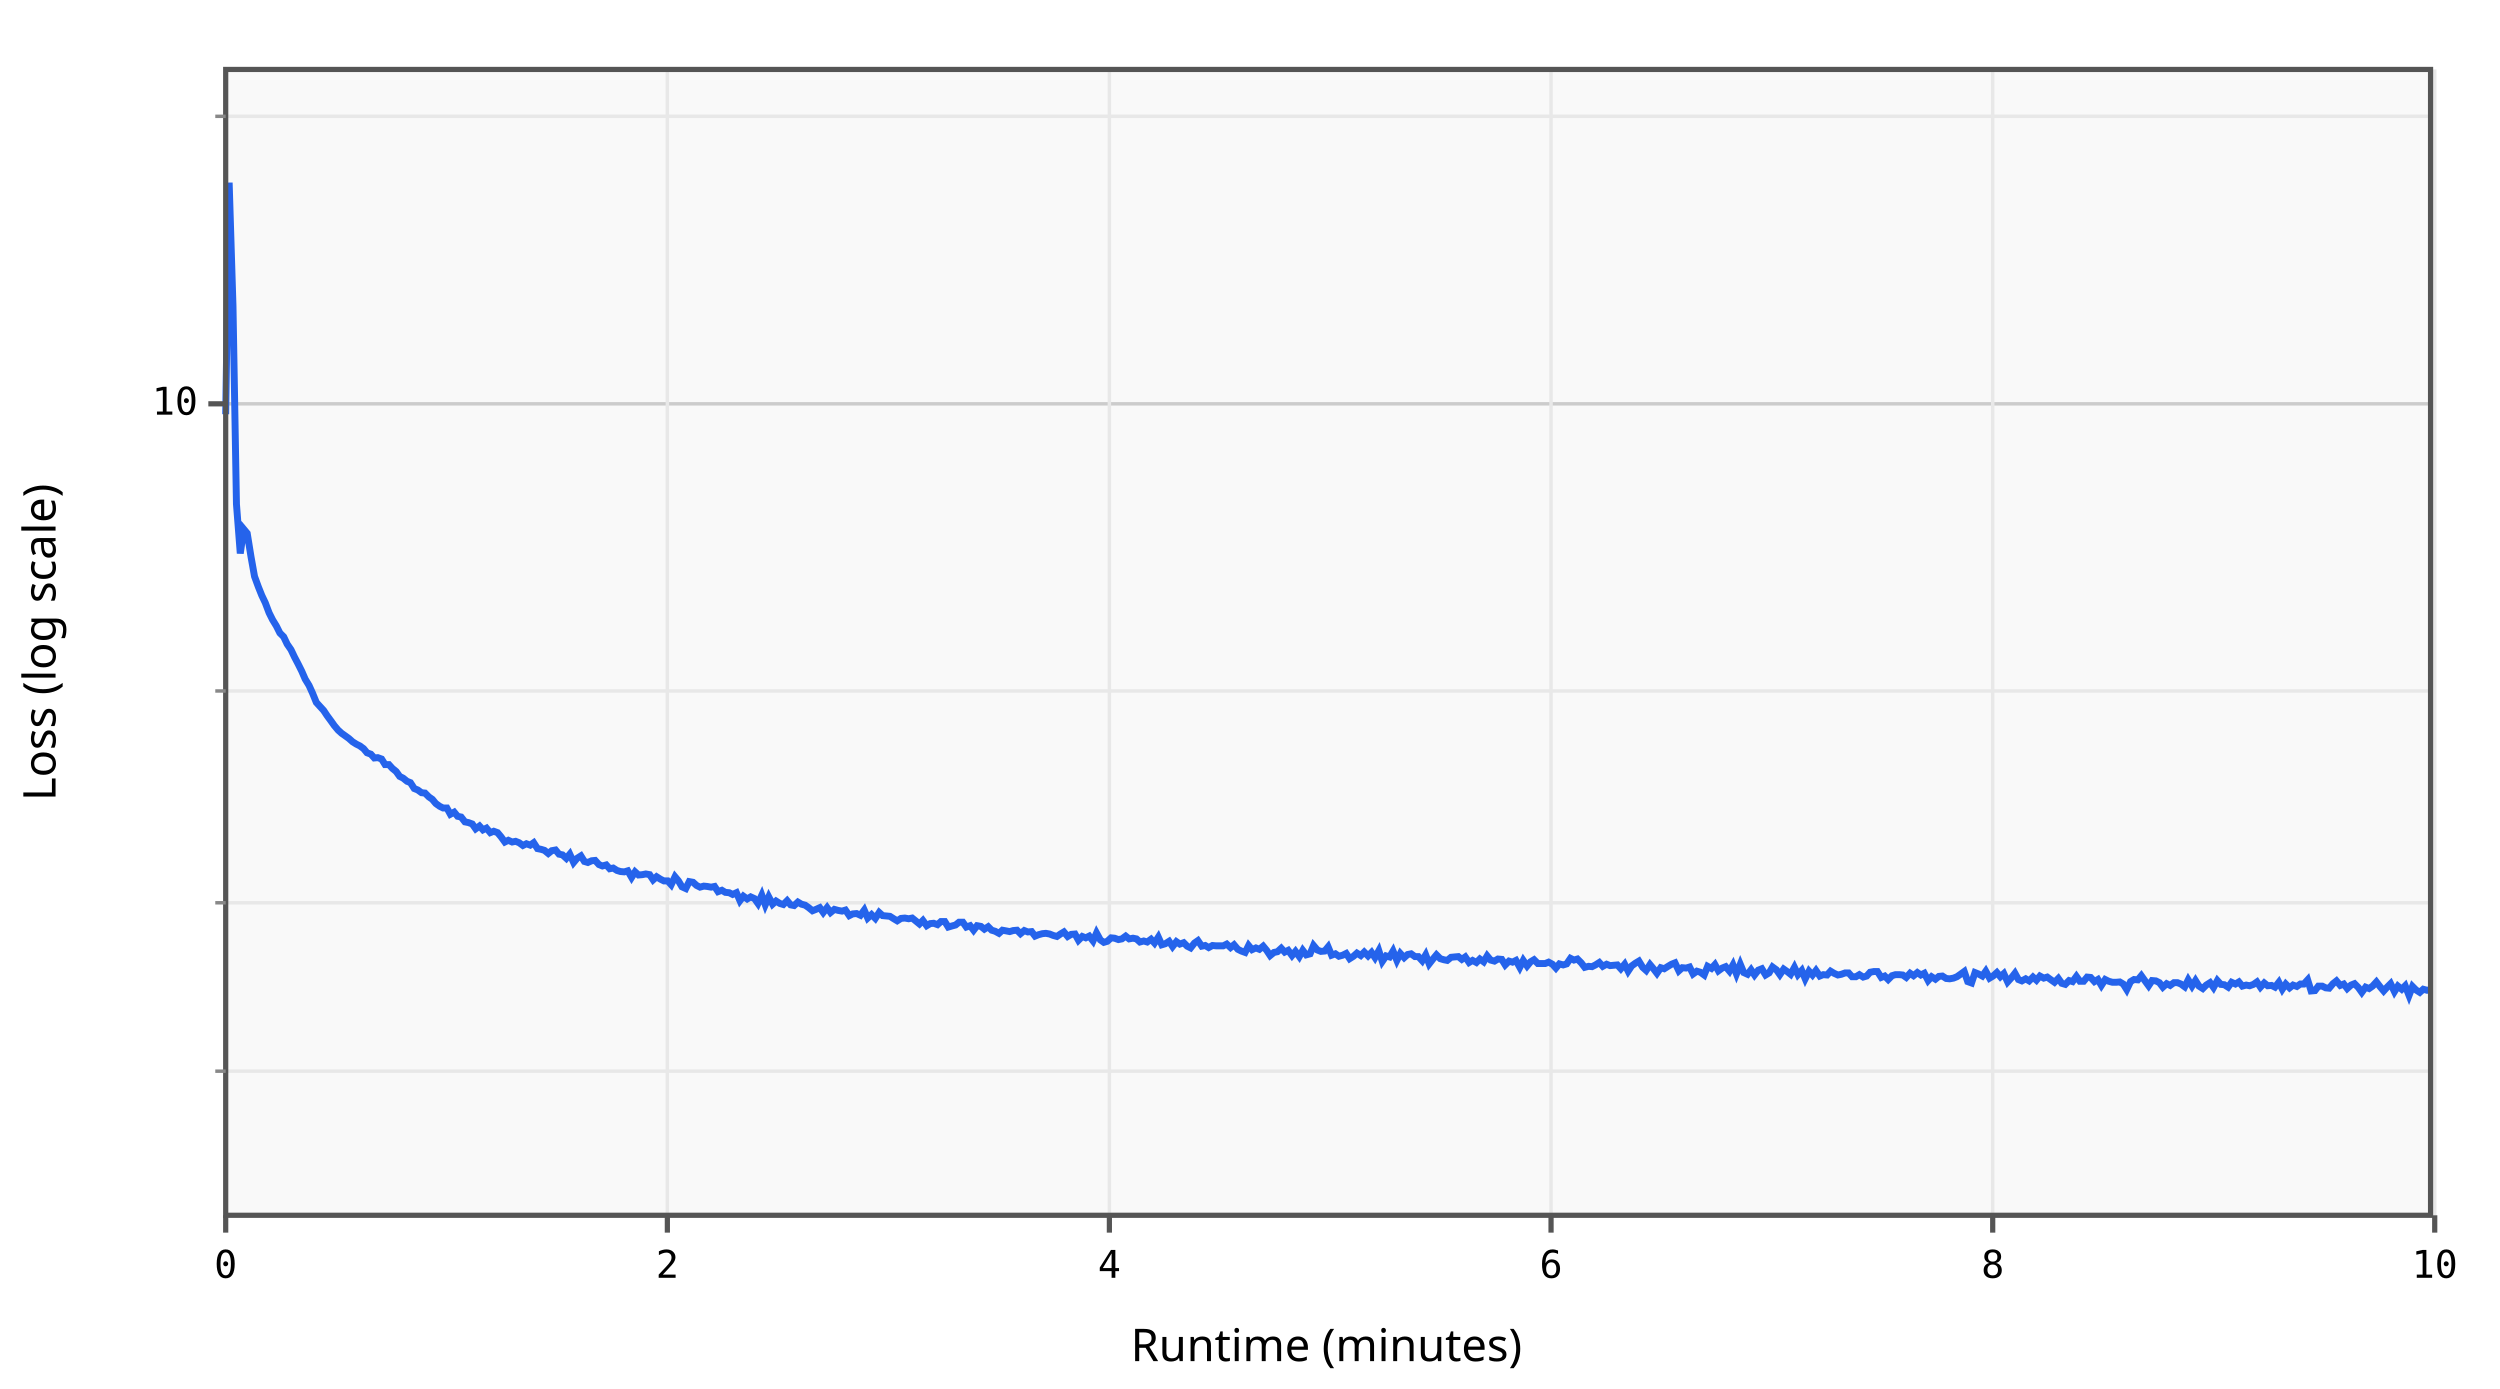
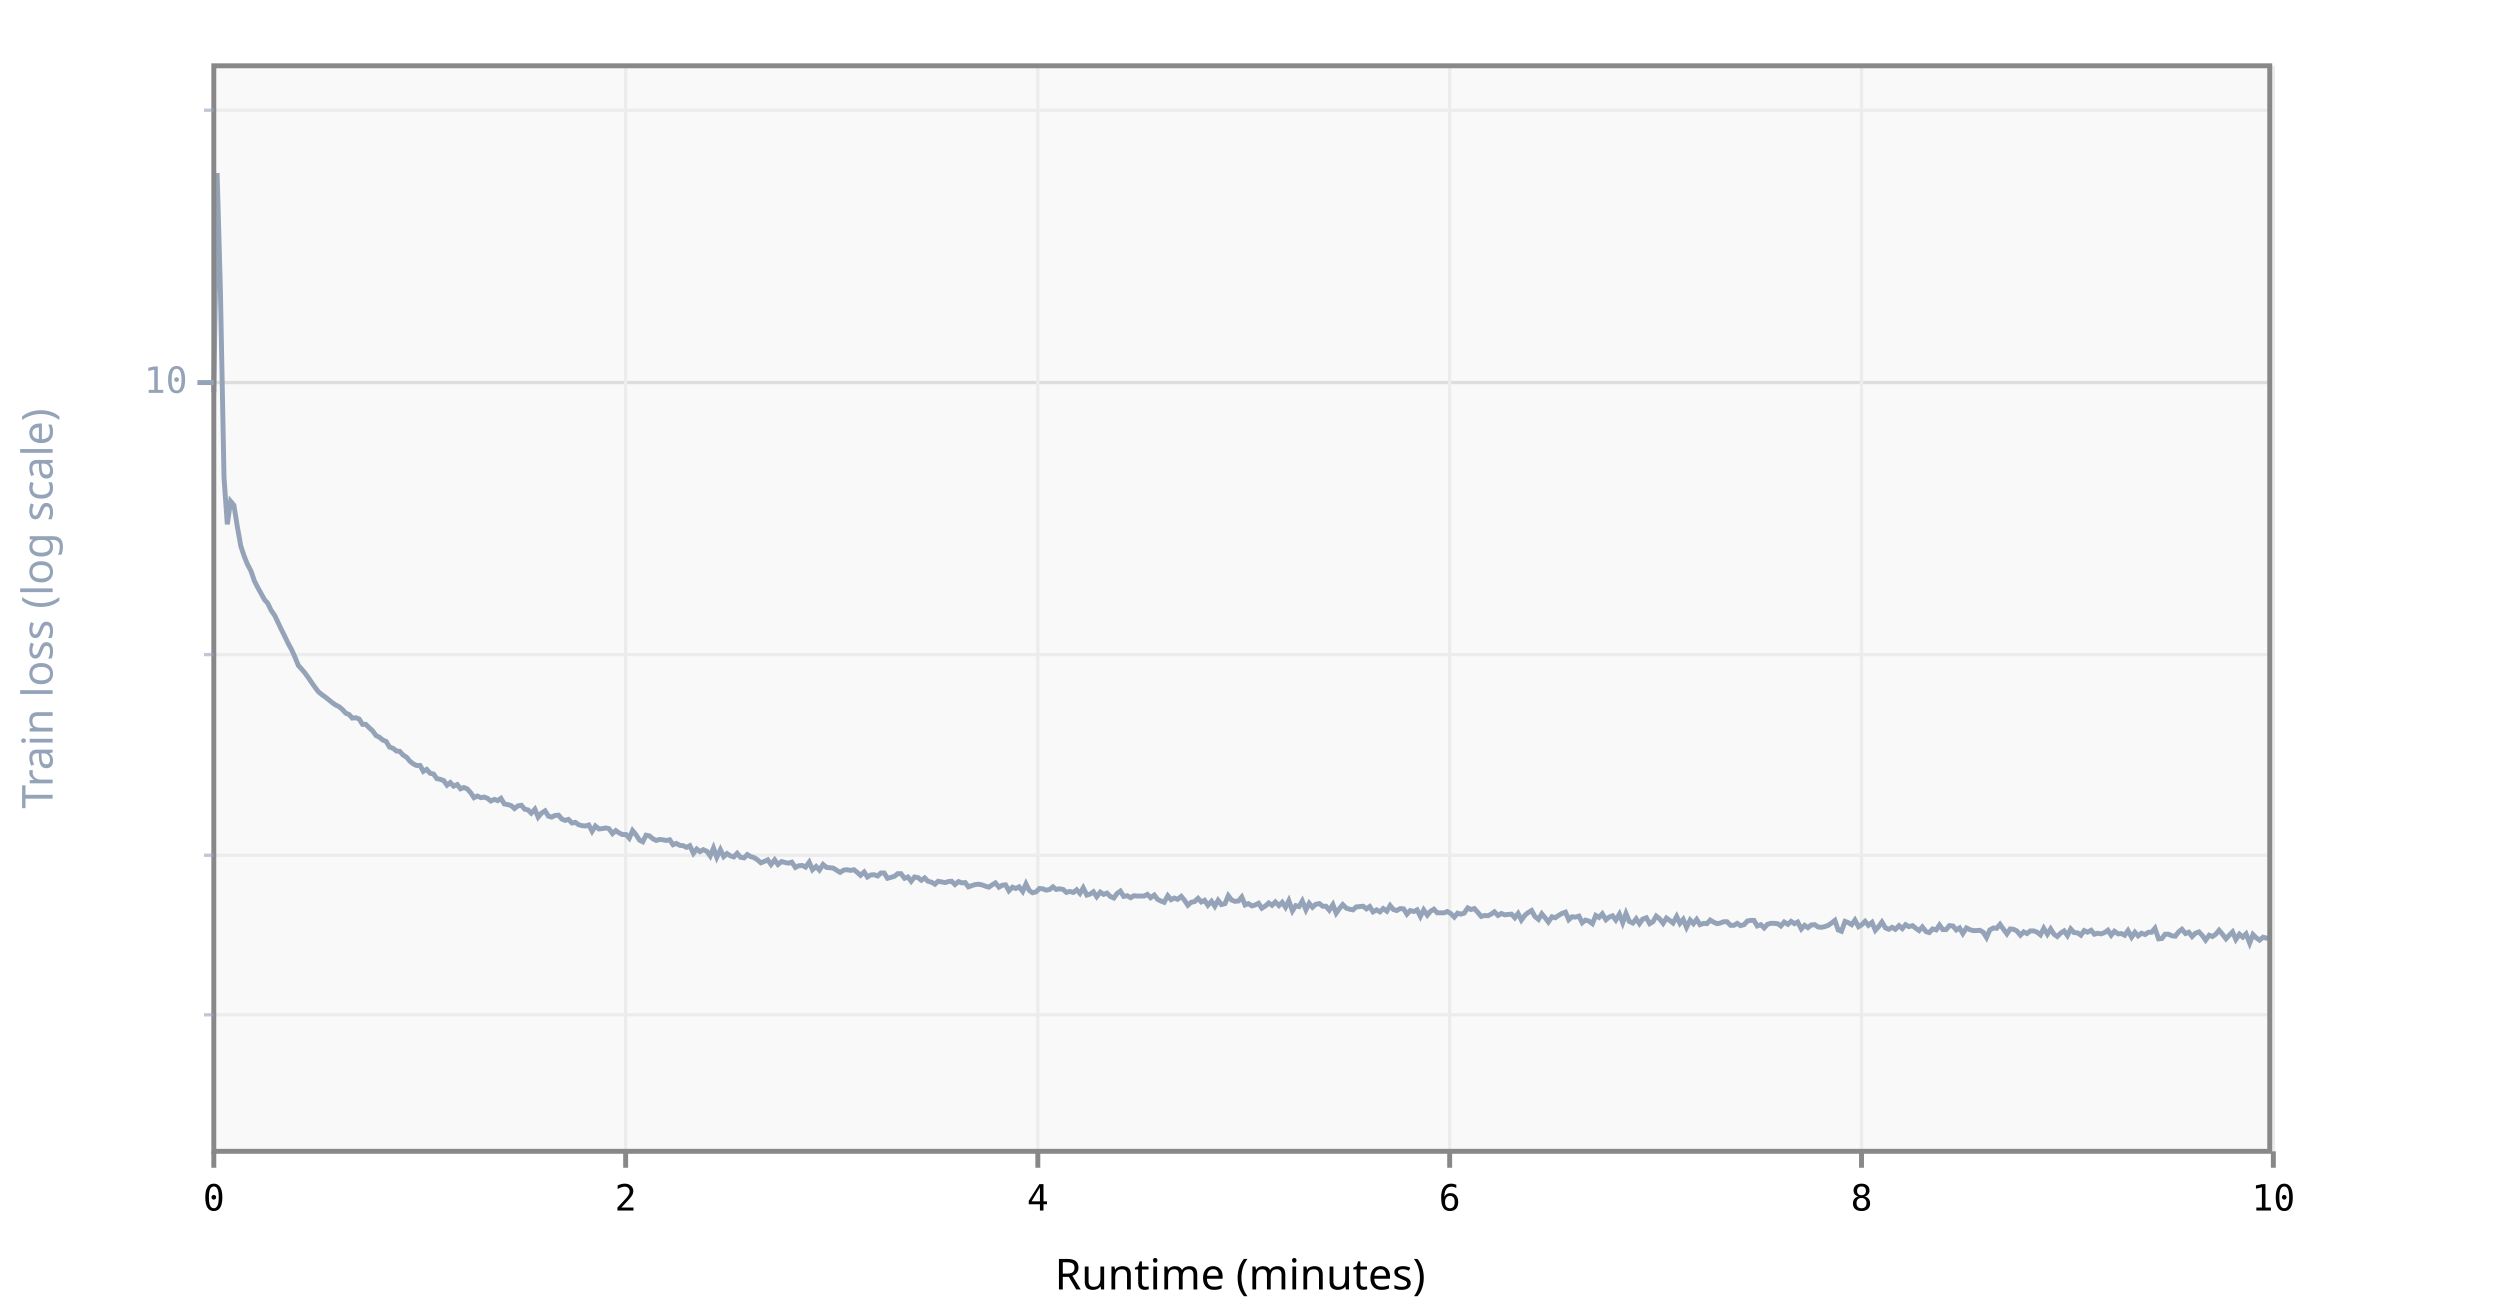
- <svg xmlns="http://www.w3.org/2000/svg" viewBox="0 0 720 400" width="720" height="400" style="background:white">
-   <rect x="65" y="20" width="635" height="330" fill="#f9f9f9" />
-   <line x1="65" y1="308.5" x2="700" y2="308.5" stroke="#e8e8e8" stroke-width="1" />
-   <line x1="65" y1="260.0" x2="700" y2="260.0" stroke="#e8e8e8" stroke-width="1" />
-   <line x1="65" y1="199.0" x2="700" y2="199.0" stroke="#e8e8e8" stroke-width="1" />
-   <line x1="65" y1="116.3" x2="700" y2="116.3" stroke="#ccc" stroke-width="1" />
-   <line x1="65" y1="33.5" x2="700" y2="33.5" stroke="#e8e8e8" stroke-width="1" />
-   <line x1="65.0" y1="20" x2="65.0" y2="350" stroke="#e8e8e8" stroke-width="1" />
-   <line x1="192.2" y1="20" x2="192.2" y2="350" stroke="#e8e8e8" stroke-width="1" />
-   <line x1="319.5" y1="20" x2="319.5" y2="350" stroke="#e8e8e8" stroke-width="1" />
-   <line x1="446.7" y1="20" x2="446.7" y2="350" stroke="#e8e8e8" stroke-width="1" />
-   <line x1="573.9" y1="20" x2="573.9" y2="350" stroke="#e8e8e8" stroke-width="1" />
-   <line x1="701.2" y1="20" x2="701.2" y2="350" stroke="#e8e8e8" stroke-width="1" />
-   <polyline points="65.0,119.3 66.0,52.6 67.1,88.1 68.1,145.2 69.2,159.4 70.2,152.4 71.2,153.6 72.3,160.4 73.3,166.0 74.4,169.0 75.4,171.5 76.4,173.6 77.5,176.5 78.5,178.5 79.6,180.3 80.6,182.3 81.7,183.4 82.7,185.5 83.8,187.1 84.8,189.2 85.9,191.3 86.9,193.3 87.9,195.6 89.0,197.4 90.0,199.6 91.1,202.3 92.1,203.4 93.2,204.6 94.2,206.1 95.3,207.6 96.3,209.0 97.4,210.3 98.4,211.2 99.4,211.9 100.5,212.7 101.5,213.6 102.6,214.3 103.6,214.8 104.7,215.6 105.7,216.8 106.8,217.2 107.8,218.3 108.8,218.2 109.9,218.6 110.9,220.2 112.0,220.2 113.0,221.3 114.1,222.2 115.1,223.6 116.1,224.1 117.2,225.0 118.2,225.4 119.3,227.1 120.3,227.5 121.4,228.3 122.4,228.4 123.5,229.5 124.5,230.2 125.5,231.4 126.6,232.2 127.6,232.7 128.7,232.7 129.7,234.5 130.8,233.9 131.8,235.1 132.8,235.3 133.9,236.7 134.9,236.9 136.0,237.3 137.0,238.7 138.1,237.9 139.1,239.0 140.1,238.5 141.2,239.8 142.2,239.4 143.3,239.8 144.3,241.0 145.4,242.5 146.4,242.0 147.5,242.5 148.5,242.3 149.5,242.7 150.6,243.5 151.6,243.0 152.7,243.4 153.7,242.7 154.8,244.4 155.8,244.6 156.8,244.9 157.9,245.8 158.9,245.0 160.0,244.8 161.0,246.0 162.0,246.2 163.1,247.2 164.1,246.0 165.2,248.4 166.2,247.2 167.3,246.5 168.3,248.1 169.3,248.4 170.4,247.9 171.4,247.8 172.5,249.0 173.5,249.4 174.6,249.1 175.6,250.2 176.6,250.0 177.7,250.7 178.7,251.0 179.8,251.1 180.8,250.8 181.9,252.7 182.9,251.1 183.9,252.0 185.0,251.9 186.0,251.7 187.1,251.9 188.1,253.4 189.1,252.5 190.2,253.2 191.2,253.7 192.3,253.7 193.3,254.8 194.4,252.5 195.4,253.7 196.4,255.4 197.5,255.9 198.5,253.9 199.6,254.1 200.6,255.0 201.6,255.5 202.7,255.2 203.7,255.3 204.8,255.5 205.8,255.3 206.8,256.8 207.9,256.4 208.9,257.0 210.0,257.1 211.0,257.6 212.1,257.1 213.1,259.4 214.1,258.1 215.2,258.9 216.2,258.3 217.3,258.8 218.3,260.2 219.4,257.8 220.4,260.6 221.4,258.3 222.5,260.4 223.5,259.5 224.6,260.2 225.6,260.5 226.7,259.4 227.7,260.6 228.7,260.8 229.8,259.8 230.8,260.4 231.9,260.7 232.9,261.4 234.0,262.3 235.0,261.9 236.1,261.4 237.1,262.8 238.2,261.4 239.2,262.8 240.3,261.9 241.4,262.2 242.5,262.4 243.5,262.1 244.6,263.7 245.6,263.2 246.7,263.1 247.8,263.6 248.9,262.1 249.9,264.4 251.0,263.4 252.1,264.5 253.2,262.8 254.2,263.7 255.3,263.8 256.3,263.9 257.4,264.6 258.4,265.2 259.5,264.5 260.6,264.4 261.7,264.6 262.7,264.4 263.7,265.2 264.8,266.1 265.8,265.1 266.9,266.6 267.9,266.0 268.9,265.9 270.0,266.3 271.0,265.4 272.1,265.4 273.1,267.0 274.1,266.7 275.2,266.4 276.2,265.6 277.3,265.6 278.3,267.0 279.4,266.6 280.4,267.9 281.4,266.6 282.5,266.8 283.5,267.6 284.6,266.9 285.6,267.9 286.6,268.2 287.7,268.8 288.7,267.9 289.8,268.1 290.8,268.3 291.8,268.0 292.9,267.9 293.9,268.9 295.0,268.0 296.0,268.4 297.1,268.3 298.1,269.6 299.1,269.2 300.2,268.9 301.2,268.8 302.3,269.0 303.3,269.4 304.4,269.7 305.4,269.0 306.4,268.4 307.5,269.7 308.5,269.1 309.6,269.0 310.6,270.8 311.7,269.7 312.7,270.1 313.7,269.6 314.8,271.0 315.8,268.7 316.9,270.7 317.9,271.4 318.9,271.1 320.0,270.1 321.0,270.2 322.1,270.6 323.1,270.4 324.2,269.6 325.2,270.4 326.3,270.2 327.3,270.4 328.3,271.3 329.4,271.0 330.4,271.3 331.5,270.5 332.5,271.6 333.6,269.9 334.6,272.1 335.6,271.8 336.7,271.1 337.7,272.6 338.8,271.2 339.8,271.9 340.9,271.5 341.9,272.5 342.9,273.0 344.0,271.6 345.0,270.9 346.1,272.5 347.1,272.3 348.1,272.9 349.2,272.3 350.2,272.4 351.3,272.4 352.3,272.4 353.3,271.9 354.4,272.9 355.4,272.1 356.5,273.4 357.5,273.9 358.6,274.3 359.6,272.3 360.6,273.5 361.7,273.0 362.7,273.4 363.8,272.5 364.8,273.7 365.8,275.2 366.9,274.3 367.9,274.1 369.0,273.1 370.0,274.2 371.0,273.7 372.1,275.2 373.1,274.0 374.2,275.5 375.2,273.7 376.2,275.0 377.3,274.7 378.3,272.3 379.4,273.6 380.4,274.0 381.5,273.9 382.5,272.7 383.5,275.1 384.6,274.7 385.6,275.4 386.7,275.1 387.7,274.6 388.7,276.1 389.8,275.4 390.8,274.5 391.9,275.2 392.9,274.2 394.0,275.3 395.0,274.3 396.0,275.8 397.1,273.8 398.1,276.9 399.2,275.3 400.2,275.6 401.2,273.9 402.3,276.6 403.3,274.6 404.4,275.8 405.4,274.9 406.4,274.7 407.5,275.5 408.5,275.5 409.6,276.7 410.6,275.0 411.6,277.6 412.7,276.2 413.7,275.0 414.8,276.1 415.8,276.4 416.8,276.6 417.9,275.7 418.9,275.6 420.0,275.5 421.0,276.3 422.0,275.6 423.1,277.2 424.1,276.6 425.2,277.2 426.2,276.2 427.3,277.0 428.3,275.3 429.3,276.5 430.4,276.8 431.4,276.2 432.5,276.3 433.5,277.9 434.6,276.8 435.6,277.1 436.6,276.6 437.7,278.6 438.7,276.6 439.8,278.2 440.8,277.0 441.8,276.4 442.9,277.5 443.9,277.5 445.0,277.5 446.0,277.1 447.1,277.7 448.1,278.8 449.1,277.6 450.2,277.9 451.2,277.6 452.3,276.0 453.3,276.5 454.3,276.2 455.4,277.3 456.4,278.6 457.5,278.3 458.5,278.4 459.5,277.9 460.6,277.2 461.6,278.3 462.7,277.7 463.7,278.1 464.7,278.0 465.8,277.9 466.8,279.0 467.9,277.7 468.9,279.7 469.9,278.2 471.0,277.4 472.0,276.8 473.1,278.6 474.1,279.5 475.2,277.8 476.2,279.0 477.2,280.3 478.3,278.7 479.3,279.0 480.4,278.3 481.4,277.7 482.4,277.3 483.5,279.6 484.5,278.7 485.6,278.8 486.6,278.5 487.6,280.5 488.7,279.7 489.7,280.0 490.8,280.8 491.8,278.3 492.9,278.9 493.9,277.8 494.9,279.6 496.0,278.8 497.0,278.4 498.1,279.7 499.1,277.9 500.1,280.5 501.2,277.7 502.2,280.1 503.3,280.6 504.3,279.3 505.3,280.8 506.4,279.4 507.4,279.0 508.5,280.8 509.5,280.2 510.5,278.5 511.6,279.3 512.6,280.7 513.7,279.1 514.7,279.8 515.7,280.6 516.8,278.6 517.8,280.7 518.9,279.5 519.9,281.9 521.0,279.7 522.0,280.8 523.0,279.5 524.1,281.1 525.1,280.7 526.2,280.8 527.2,279.7 528.2,280.3 529.3,280.8 530.3,280.6 531.4,280.2 532.4,280.2 533.4,281.3 534.5,281.3 535.5,280.7 536.6,281.4 537.6,281.1 538.6,280.0 539.7,279.8 540.7,279.8 541.8,281.5 542.8,281.1 543.8,282.1 544.9,281.0 545.9,280.7 547.0,280.7 548.0,280.8 549.0,281.5 550.1,280.3 551.1,281.0 552.2,280.1 553.2,280.8 554.2,280.3 555.3,282.4 556.3,281.3 557.4,282.0 558.4,281.2 559.4,281.1 560.5,281.8 561.5,281.9 562.6,281.7 563.6,281.3 564.6,280.6 565.7,279.8 566.7,282.7 567.8,283.1 568.8,280.1 569.8,280.5 570.9,281.1 571.9,279.7 573.0,281.7 574.0,281.1 575.1,280.1 576.1,281.3 577.1,280.4 578.2,282.8 579.2,281.7 580.3,280.3 581.3,282.1 582.3,282.5 583.4,281.9 584.4,282.5 585.5,281.4 586.5,282.3 587.5,281.1 588.6,281.7 589.6,281.4 590.7,282.2 591.7,282.9 592.8,281.8 593.8,283.2 594.8,283.5 595.9,282.4 596.9,282.7 598.0,281.2 599.0,282.6 600.1,282.6 601.1,281.4 602.1,281.5 603.2,282.7 604.2,282.1 605.2,283.8 606.3,282.1 607.3,282.6 608.4,282.9 609.4,282.9 610.5,282.8 611.5,283.4 612.5,285.0 613.6,282.7 614.6,282.1 615.7,282.2 616.7,281.0 617.7,282.4 618.8,283.9 619.8,282.4 620.9,282.5 621.9,283.0 622.9,284.3 624.0,283.3 625.0,283.8 626.1,283.0 627.1,283.0 628.1,283.4 629.2,284.2 630.2,282.2 631.3,284.0 632.3,282.4 633.3,284.0 634.4,284.7 635.4,283.7 636.5,283.0 637.5,284.4 638.6,282.4 639.6,283.5 640.6,283.6 641.7,284.3 642.7,282.9 643.8,283.4 644.8,282.8 645.8,284.0 646.9,283.7 647.9,283.9 649.0,283.5 650.0,282.8 651.0,284.3 652.1,283.1 653.1,283.9 654.2,283.8 655.2,284.3 656.3,282.9 657.3,284.9 658.3,283.4 659.4,284.5 660.4,283.7 661.5,284.1 662.5,283.4 663.5,283.4 664.6,282.2 665.6,285.4 666.7,285.3 667.7,284.0 668.8,284.0 669.8,284.5 670.8,284.6 671.9,283.3 672.9,282.5 674.0,283.8 675.0,283.4 676.0,284.7 677.1,283.7 678.1,283.3 679.2,284.4 680.2,285.8 681.3,284.3 682.3,284.7 683.3,284.0 684.4,282.8 685.4,284.1 686.5,285.4 687.5,284.3 688.5,283.3 689.6,285.6 690.6,284.0 691.7,284.9 692.7,283.9 693.8,286.7 694.8,284.1 695.8,285.1 696.9,285.8 697.9,284.9 699.0,285.2 700.0,285.0" fill="none" stroke="#2563eb" stroke-width="2" />
-   <rect x="65" y="20" width="635" height="330" fill="none" stroke="#555" stroke-width="1.5" />
-   <line x1="62" y1="308.5" x2="65" y2="308.5" stroke="#888" stroke-width="1" />
-   <line x1="62" y1="260.0" x2="65" y2="260.0" stroke="#888" stroke-width="1" />
-   <line x1="62" y1="199.0" x2="65" y2="199.0" stroke="#888" stroke-width="1" />
-   <line x1="60" y1="116.3" x2="65" y2="116.3" stroke="#555" stroke-width="1.5" />
-   <text x="57" y="116.3" text-anchor="end" dominant-baseline="middle" font-size="11" font-family="monospace,sans-serif">10</text>
-   <line x1="62" y1="33.5" x2="65" y2="33.5" stroke="#888" stroke-width="1" />
-   <line x1="65.0" y1="350" x2="65.0" y2="355" stroke="#555" stroke-width="1.5" />
+ <svg xmlns="http://www.w3.org/2000/svg" viewBox="0 0 760 400" width="760" height="400" style="background:white">
+   <rect x="65" y="20" width="625" height="330" fill="#f9f9f9" />
+   <line x1="65" y1="308.5" x2="690" y2="308.5" stroke="#ececec" stroke-width="1" />
+   <line x1="65" y1="260.0" x2="690" y2="260.0" stroke="#ececec" stroke-width="1" />
+   <line x1="65" y1="199.0" x2="690" y2="199.0" stroke="#ececec" stroke-width="1" />
+   <line x1="65" y1="116.3" x2="690" y2="116.3" stroke="#ddd" stroke-width="1" />
+   <line x1="65" y1="33.5" x2="690" y2="33.5" stroke="#ececec" stroke-width="1" />
+   <line x1="65.0" y1="20" x2="65.0" y2="350" stroke="#ececec" stroke-width="1" />
+   <line x1="190.2" y1="20" x2="190.2" y2="350" stroke="#ececec" stroke-width="1" />
+   <line x1="315.5" y1="20" x2="315.5" y2="350" stroke="#ececec" stroke-width="1" />
+   <line x1="440.7" y1="20" x2="440.7" y2="350" stroke="#ececec" stroke-width="1" />
+   <line x1="565.9" y1="20" x2="565.9" y2="350" stroke="#ececec" stroke-width="1" />
+   <line x1="691.1" y1="20" x2="691.1" y2="350" stroke="#ececec" stroke-width="1" />
+   <polyline points="65.0,119.3 66.0,52.6 67.0,88.1 68.1,145.2 69.1,159.4 70.1,152.4 71.1,153.6 72.2,160.4 73.2,166.0 74.2,169.0 75.2,171.5 76.3,173.6 77.3,176.5 78.3,178.5 79.3,180.3 80.4,182.3 81.4,183.4 82.4,185.5 83.5,187.1 84.5,189.2 85.5,191.3 86.5,193.3 87.6,195.6 88.6,197.4 89.6,199.6 90.7,202.3 91.7,203.4 92.7,204.6 93.8,206.1 94.8,207.6 95.8,209.0 96.8,210.3 97.9,211.2 98.9,211.9 99.9,212.7 101.0,213.6 102.0,214.3 103.0,214.8 104.0,215.6 105.1,216.8 106.1,217.2 107.1,218.3 108.2,218.2 109.2,218.6 110.2,220.2 111.2,220.2 112.3,221.3 113.3,222.2 114.3,223.6 115.3,224.1 116.4,225.0 117.4,225.4 118.4,227.1 119.5,227.5 120.5,228.3 121.5,228.4 122.5,229.5 123.6,230.2 124.6,231.4 125.6,232.2 126.6,232.7 127.7,232.7 128.7,234.5 129.7,233.9 130.8,235.1 131.8,235.3 132.8,236.7 133.8,236.9 134.9,237.3 135.9,238.7 136.9,237.9 137.9,239.0 139.0,238.5 140.0,239.8 141.0,239.4 142.0,239.8 143.1,241.0 144.1,242.5 145.1,242.0 146.2,242.5 147.2,242.3 148.2,242.7 149.2,243.5 150.3,243.0 151.3,243.4 152.3,242.7 153.3,244.4 154.4,244.6 155.4,244.9 156.4,245.8 157.4,245.0 158.5,244.8 159.5,246.0 160.5,246.2 161.5,247.2 162.6,246.0 163.6,248.4 164.6,247.2 165.7,246.5 166.7,248.1 167.7,248.4 168.7,247.9 169.8,247.8 170.8,249.0 171.8,249.4 172.8,249.1 173.9,250.2 174.9,250.0 175.9,250.7 176.9,251.0 178.0,251.1 179.0,250.8 180.0,252.7 181.0,251.1 182.1,252.0 183.1,251.9 184.1,251.7 185.1,251.9 186.2,253.4 187.2,252.5 188.2,253.2 189.2,253.7 190.3,253.7 191.3,254.8 192.3,252.5 193.3,253.7 194.4,255.4 195.4,255.9 196.4,253.9 197.4,254.1 198.5,255.0 199.5,255.5 200.5,255.2 201.5,255.3 202.6,255.5 203.6,255.3 204.6,256.8 205.6,256.4 206.7,257.0 207.7,257.1 208.7,257.6 209.7,257.1 210.8,259.4 211.8,258.1 212.8,258.9 213.8,258.3 214.9,258.8 215.9,260.2 216.9,257.8 217.9,260.6 219.0,258.3 220.0,260.4 221.0,259.5 222.1,260.2 223.1,260.5 224.1,259.4 225.1,260.6 226.2,260.8 227.2,259.8 228.2,260.4 229.2,260.7 230.3,261.4 231.3,262.3 232.3,261.9 233.4,261.4 234.4,262.8 235.5,261.4 236.5,262.8 237.6,261.9 238.6,262.2 239.7,262.4 240.7,262.1 241.8,263.7 242.8,263.2 243.9,263.1 244.9,263.6 246.0,262.1 247.0,264.4 248.1,263.4 249.1,264.5 250.2,262.8 251.3,263.7 252.3,263.8 253.3,263.9 254.4,264.6 255.4,265.2 256.5,264.5 257.5,264.4 258.6,264.6 259.6,264.4 260.6,265.2 261.6,266.1 262.7,265.1 263.7,266.6 264.7,266.0 265.7,265.9 266.8,266.3 267.8,265.4 268.8,265.4 269.8,267.0 270.9,266.7 271.9,266.4 272.9,265.6 273.9,265.6 275.0,267.0 276.0,266.6 277.0,267.9 278.0,266.6 279.1,266.8 280.1,267.6 281.1,266.9 282.1,267.9 283.2,268.2 284.2,268.8 285.2,267.9 286.2,268.1 287.3,268.3 288.3,268.0 289.3,267.9 290.3,268.9 291.4,268.0 292.4,268.4 293.4,268.3 294.4,269.6 295.5,269.2 296.5,268.9 297.5,268.8 298.5,269.0 299.6,269.4 300.6,269.7 301.6,269.0 302.6,268.4 303.7,269.7 304.7,269.1 305.7,269.0 306.7,270.8 307.8,269.7 308.8,270.1 309.8,269.6 310.9,271.0 311.9,268.7 312.9,270.7 313.9,271.4 315.0,271.1 316.0,270.1 317.0,270.2 318.0,270.6 319.1,270.4 320.1,269.6 321.1,270.4 322.1,270.2 323.2,270.4 324.2,271.3 325.2,271.0 326.3,271.3 327.3,270.5 328.3,271.6 329.3,269.9 330.4,272.1 331.4,271.8 332.4,271.1 333.4,272.6 334.5,271.2 335.5,271.9 336.5,271.5 337.5,272.5 338.6,273.0 339.6,271.6 340.6,270.9 341.6,272.5 342.7,272.3 343.7,272.9 344.7,272.3 345.7,272.4 346.8,272.4 347.8,272.4 348.8,271.9 349.8,272.9 350.9,272.1 351.9,273.4 352.9,273.9 353.9,274.3 355.0,272.3 356.0,273.5 357.0,273.0 358.0,273.4 359.1,272.5 360.1,273.7 361.1,275.2 362.1,274.3 363.1,274.1 364.2,273.1 365.2,274.2 366.2,273.7 367.2,275.2 368.3,274.0 369.3,275.5 370.3,273.7 371.3,275.0 372.4,274.7 373.4,272.3 374.4,273.6 375.4,274.0 376.5,273.9 377.5,272.7 378.5,275.1 379.5,274.7 380.6,275.4 381.6,275.1 382.6,274.6 383.6,276.1 384.7,275.4 385.7,274.5 386.7,275.2 387.7,274.2 388.8,275.3 389.8,274.3 390.8,275.8 391.8,273.8 392.9,276.9 393.9,275.3 394.9,275.6 395.9,273.9 397.0,276.6 398.0,274.6 399.0,275.8 400.0,274.9 401.1,274.7 402.1,275.5 403.1,275.5 404.1,276.7 405.2,275.0 406.2,277.6 407.2,276.2 408.2,275.0 409.3,276.1 410.3,276.4 411.3,276.6 412.3,275.7 413.4,275.6 414.4,275.5 415.4,276.3 416.4,275.6 417.4,277.2 418.5,276.6 419.5,277.2 420.5,276.2 421.6,277.0 422.6,275.3 423.6,276.5 424.6,276.8 425.7,276.2 426.7,276.3 427.7,277.9 428.7,276.8 429.8,277.1 430.8,276.6 431.8,278.6 432.8,276.6 433.9,278.2 434.9,277.0 435.9,276.4 436.9,277.5 438.0,277.5 439.0,277.5 440.0,277.1 441.0,277.7 442.1,278.8 443.1,277.6 444.1,277.9 445.1,277.6 446.2,276.0 447.2,276.5 448.2,276.2 449.2,277.3 450.3,278.6 451.3,278.3 452.3,278.4 453.3,277.9 454.3,277.2 455.4,278.3 456.4,277.7 457.4,278.1 458.4,278.0 459.5,277.9 460.5,279.0 461.5,277.7 462.5,279.7 463.6,278.2 464.6,277.4 465.6,276.8 466.6,278.6 467.7,279.5 468.7,277.8 469.7,279.0 470.7,280.3 471.8,278.7 472.8,279.0 473.8,278.3 474.8,277.7 475.9,277.3 476.9,279.6 477.9,278.7 478.9,278.8 480.0,278.5 481.0,280.5 482.0,279.7 483.0,280.0 484.1,280.8 485.1,278.3 486.1,278.9 487.1,277.8 488.2,279.6 489.2,278.8 490.2,278.4 491.2,279.7 492.3,277.9 493.3,280.5 494.3,277.7 495.3,280.1 496.4,280.6 497.4,279.3 498.4,280.8 499.4,279.4 500.5,279.0 501.5,280.8 502.5,280.2 503.5,278.5 504.5,279.3 505.6,280.7 506.6,279.1 507.6,279.8 508.6,280.6 509.7,278.6 510.7,280.7 511.7,279.5 512.7,281.9 513.8,279.7 514.8,280.8 515.8,279.5 516.8,281.1 517.9,280.7 518.9,280.8 519.9,279.7 520.9,280.3 522.0,280.8 523.0,280.6 524.0,280.2 525.0,280.2 526.1,281.3 527.1,281.3 528.1,280.7 529.1,281.4 530.2,281.1 531.2,280.0 532.2,279.8 533.2,279.8 534.2,281.5 535.3,281.1 536.3,282.1 537.3,281.0 538.3,280.7 539.4,280.7 540.4,280.8 541.4,281.5 542.4,280.3 543.5,281.0 544.5,280.1 545.5,280.8 546.5,280.3 547.6,282.4 548.6,281.3 549.6,282.0 550.6,281.2 551.7,281.1 552.7,281.8 553.7,281.9 554.7,281.7 555.8,281.3 556.8,280.6 557.8,279.8 558.8,282.7 559.8,283.1 560.9,280.1 561.9,280.5 562.9,281.1 563.9,279.7 565.0,281.7 566.0,281.1 567.0,280.1 568.0,281.3 569.1,280.4 570.1,282.8 571.1,281.7 572.1,280.3 573.2,282.1 574.2,282.5 575.2,281.9 576.2,282.5 577.3,281.4 578.3,282.3 579.3,281.1 580.3,281.7 581.4,281.4 582.4,282.2 583.4,282.9 584.4,281.8 585.5,283.2 586.5,283.5 587.5,282.4 588.6,282.7 589.6,281.2 590.6,282.6 591.6,282.6 592.6,281.4 593.7,281.5 594.7,282.7 595.7,282.1 596.7,283.8 597.8,282.1 598.8,282.6 599.8,282.9 600.8,282.9 601.9,282.8 602.9,283.4 603.9,285.0 604.9,282.7 606.0,282.1 607.0,282.2 608.0,281.0 609.0,282.4 610.1,283.9 611.1,282.4 612.1,282.5 613.1,283.0 614.2,284.3 615.2,283.3 616.2,283.8 617.2,283.0 618.3,283.0 619.3,283.4 620.3,284.2 621.3,282.2 622.4,284.0 623.4,282.4 624.4,284.0 625.4,284.7 626.4,283.7 627.5,283.0 628.5,284.4 629.5,282.4 630.5,283.5 631.6,283.6 632.6,284.3 633.6,282.9 634.6,283.4 635.7,282.8 636.7,284.0 637.7,283.7 638.7,283.9 639.8,283.5 640.8,282.8 641.8,284.3 642.8,283.1 643.9,283.9 644.9,283.8 645.9,284.3 646.9,282.9 648.0,284.9 649.0,283.4 650.0,284.5 651.0,283.7 652.1,284.1 653.1,283.4 654.1,283.4 655.1,282.2 656.2,285.4 657.2,285.3 658.2,284.0 659.2,284.0 660.3,284.5 661.3,284.6 662.3,283.3 663.3,282.5 664.4,283.8 665.4,283.4 666.4,284.7 667.4,283.7 668.5,283.3 669.5,284.4 670.5,285.8 671.6,284.3 672.6,284.7 673.6,284.0 674.6,282.8 675.7,284.1 676.7,285.4 677.7,284.3 678.7,283.3 679.7,285.6 680.8,284.0 681.8,284.9 682.8,283.9 683.9,286.7 684.9,284.1 685.9,285.1 686.9,285.8 688.0,284.9 689.0,285.2 690.0,285.0" fill="none" stroke="#94a3b8" stroke-width="1.5" />
+   <rect x="65" y="20" width="625" height="330" fill="none" stroke="#888" stroke-width="1.5" />
+   <line x1="62" y1="308.5" x2="65" y2="308.5" stroke="#94a3b8" stroke-width="1" opacity="0.6" />
+   <line x1="62" y1="260.0" x2="65" y2="260.0" stroke="#94a3b8" stroke-width="1" opacity="0.6" />
+   <line x1="62" y1="199.0" x2="65" y2="199.0" stroke="#94a3b8" stroke-width="1" opacity="0.6" />
+   <line x1="60" y1="116.3" x2="65" y2="116.3" stroke="#94a3b8" stroke-width="1.5" />
+   <text x="57" y="116.3" text-anchor="end" dominant-baseline="middle" font-size="11" font-family="monospace,sans-serif" fill="#94a3b8">10</text>
+   <line x1="62" y1="33.5" x2="65" y2="33.5" stroke="#94a3b8" stroke-width="1" opacity="0.6" />
+   <line x1="65.0" y1="350" x2="65.0" y2="355" stroke="#888" stroke-width="1.5" />
  <text x="65.0" y="368" text-anchor="middle" font-size="11" font-family="monospace,sans-serif">0</text>
-   <line x1="192.2" y1="350" x2="192.2" y2="355" stroke="#555" stroke-width="1.5" />
-   <text x="192.2" y="368" text-anchor="middle" font-size="11" font-family="monospace,sans-serif">2</text>
-   <line x1="319.5" y1="350" x2="319.5" y2="355" stroke="#555" stroke-width="1.5" />
-   <text x="319.5" y="368" text-anchor="middle" font-size="11" font-family="monospace,sans-serif">4</text>
-   <line x1="446.7" y1="350" x2="446.7" y2="355" stroke="#555" stroke-width="1.5" />
-   <text x="446.7" y="368" text-anchor="middle" font-size="11" font-family="monospace,sans-serif">6</text>
-   <line x1="573.9" y1="350" x2="573.9" y2="355" stroke="#555" stroke-width="1.5" />
-   <text x="573.9" y="368" text-anchor="middle" font-size="11" font-family="monospace,sans-serif">8</text>
-   <line x1="701.2" y1="350" x2="701.2" y2="355" stroke="#555" stroke-width="1.5" />
-   <text x="701.2" y="368" text-anchor="middle" font-size="11" font-family="monospace,sans-serif">10</text>
-   <text x="382" y="392" text-anchor="middle" font-size="13" font-family="sans-serif">Runtime (minutes)</text>
-   <text transform="rotate(-90,16,185)" x="16" y="185" text-anchor="middle" font-size="13" font-family="sans-serif">Loss (log scale)</text>
+   <line x1="190.2" y1="350" x2="190.2" y2="355" stroke="#888" stroke-width="1.5" />
+   <text x="190.2" y="368" text-anchor="middle" font-size="11" font-family="monospace,sans-serif">2</text>
+   <line x1="315.5" y1="350" x2="315.5" y2="355" stroke="#888" stroke-width="1.5" />
+   <text x="315.5" y="368" text-anchor="middle" font-size="11" font-family="monospace,sans-serif">4</text>
+   <line x1="440.7" y1="350" x2="440.7" y2="355" stroke="#888" stroke-width="1.5" />
+   <text x="440.7" y="368" text-anchor="middle" font-size="11" font-family="monospace,sans-serif">6</text>
+   <line x1="565.9" y1="350" x2="565.9" y2="355" stroke="#888" stroke-width="1.5" />
+   <text x="565.9" y="368" text-anchor="middle" font-size="11" font-family="monospace,sans-serif">8</text>
+   <line x1="691.1" y1="350" x2="691.1" y2="355" stroke="#888" stroke-width="1.5" />
+   <text x="691.1" y="368" text-anchor="middle" font-size="11" font-family="monospace,sans-serif">10</text>
+   <text x="377" y="392" text-anchor="middle" font-size="13" font-family="sans-serif">Runtime (minutes)</text>
+   <text transform="rotate(-90,16,185)" x="16" y="185" text-anchor="middle" font-size="13" font-family="sans-serif" fill="#94a3b8">Train loss (log scale)</text>
</svg>
